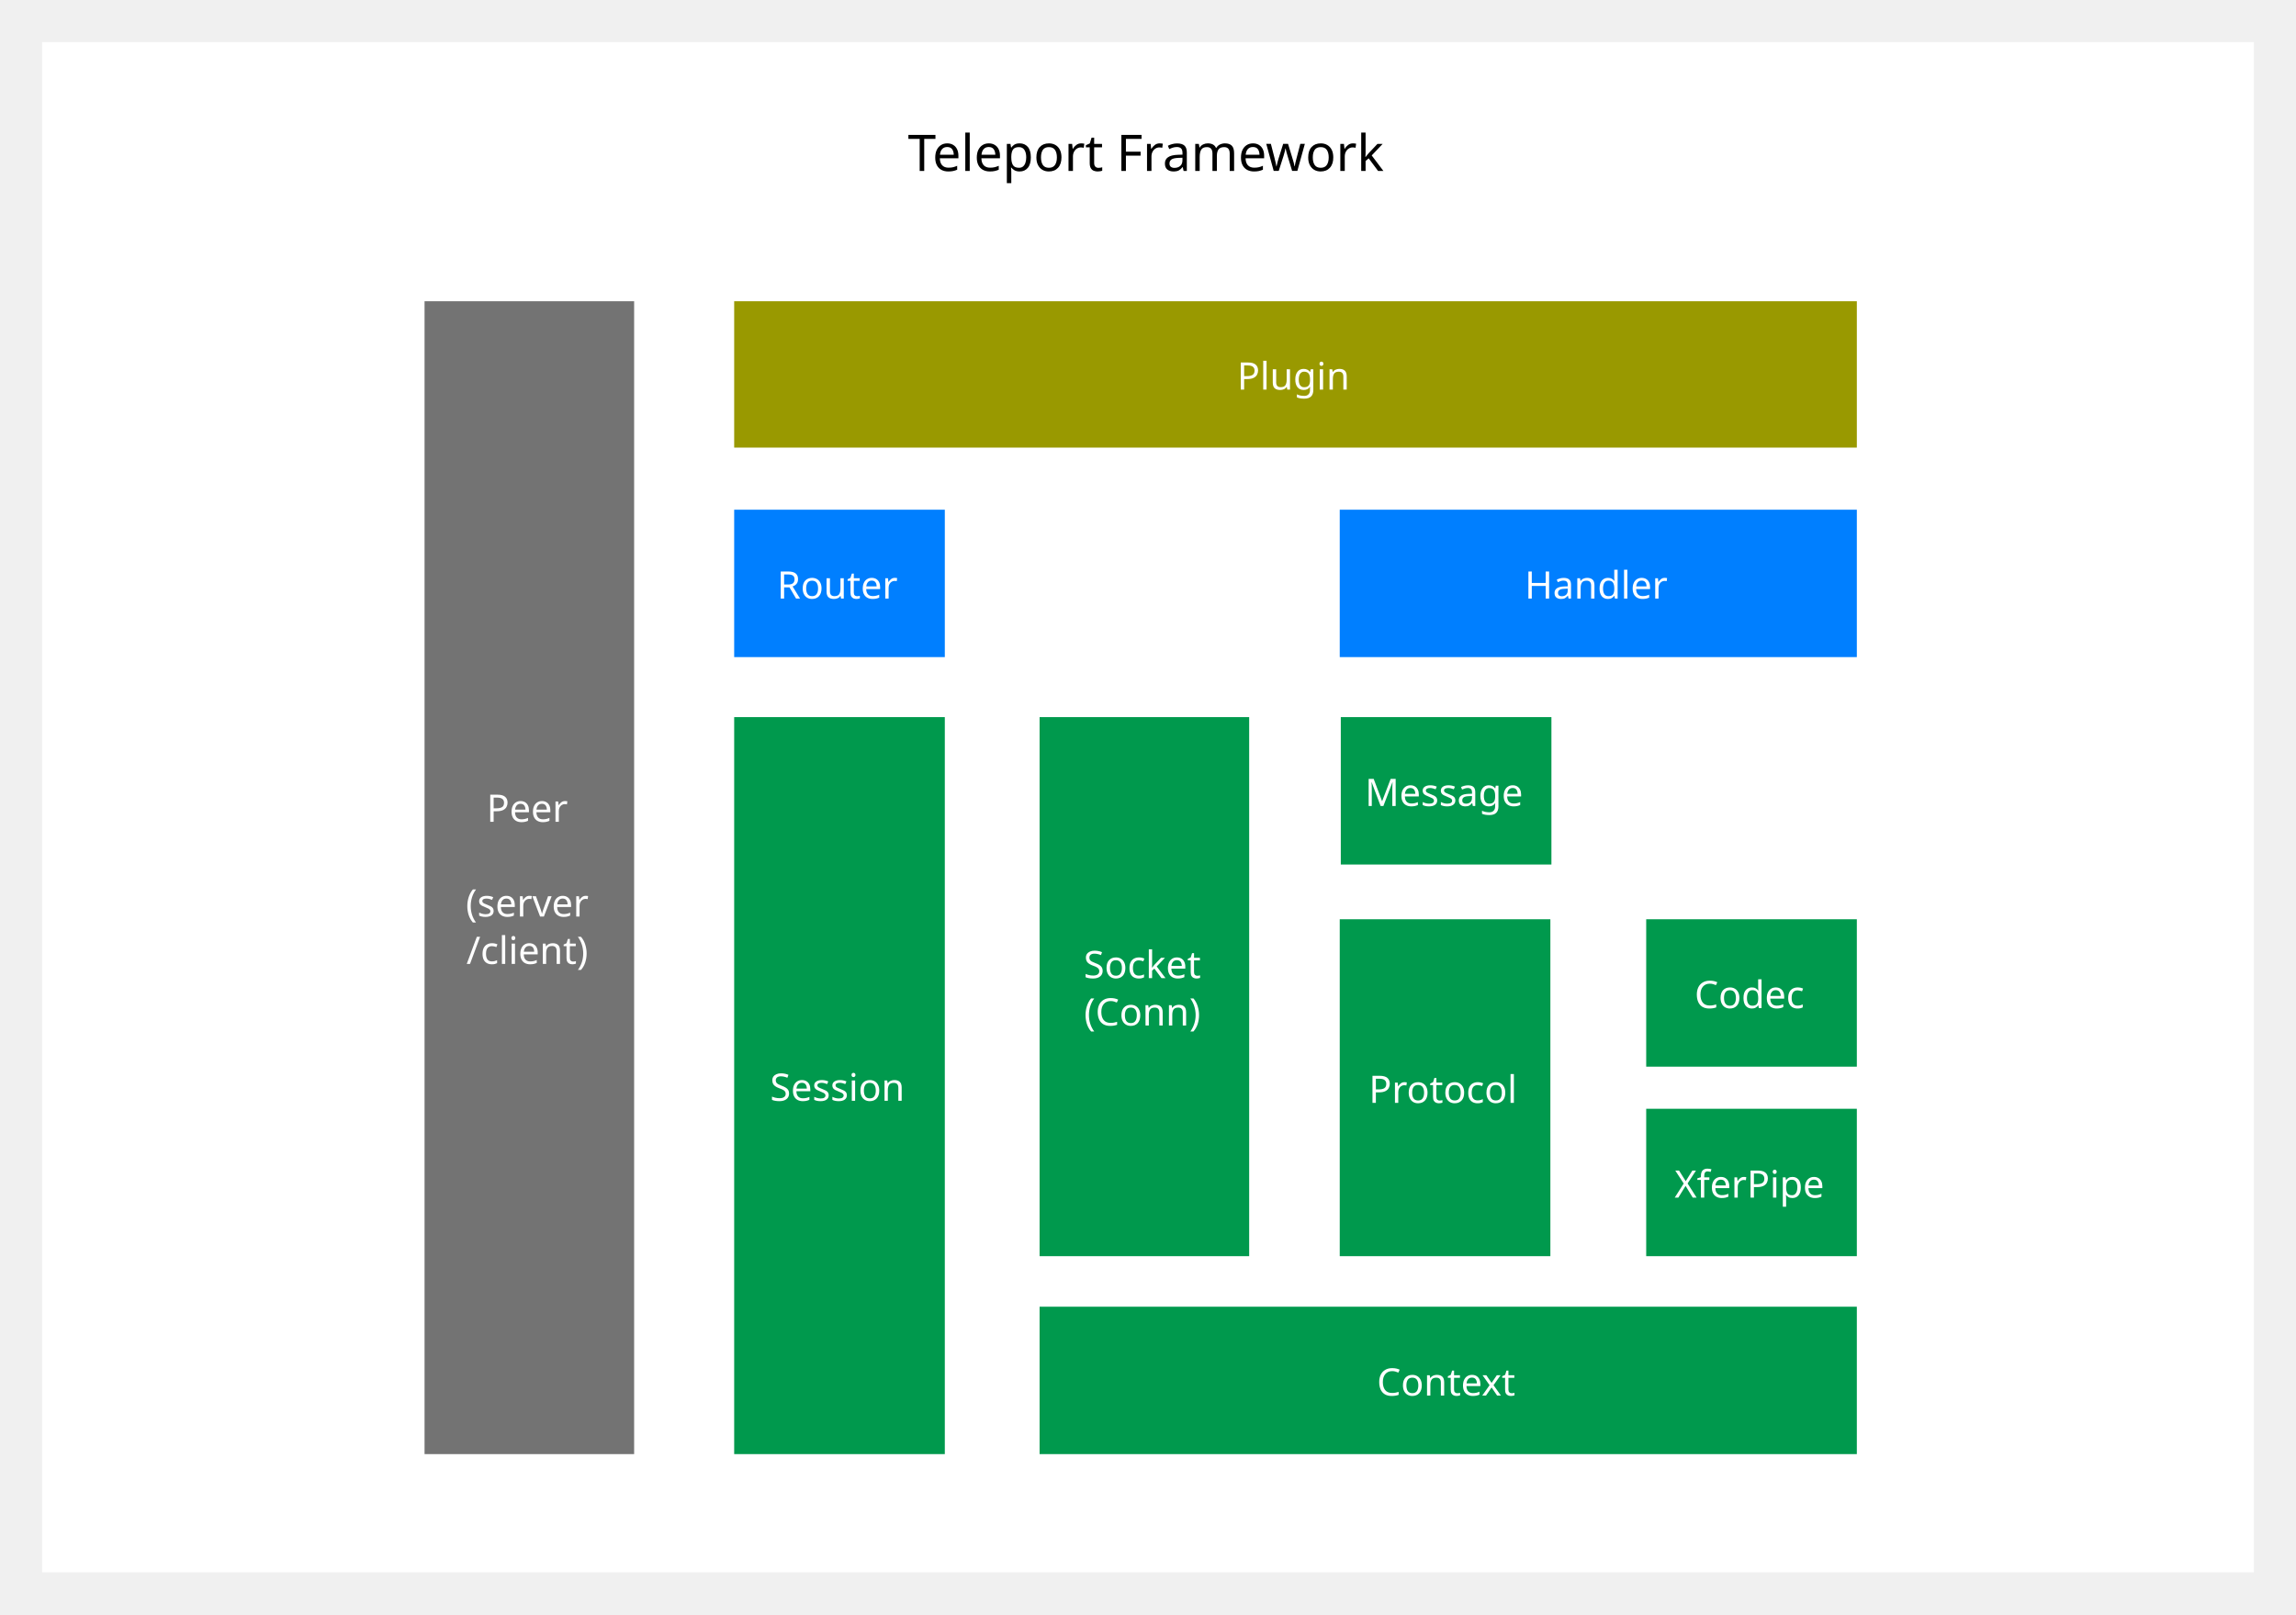
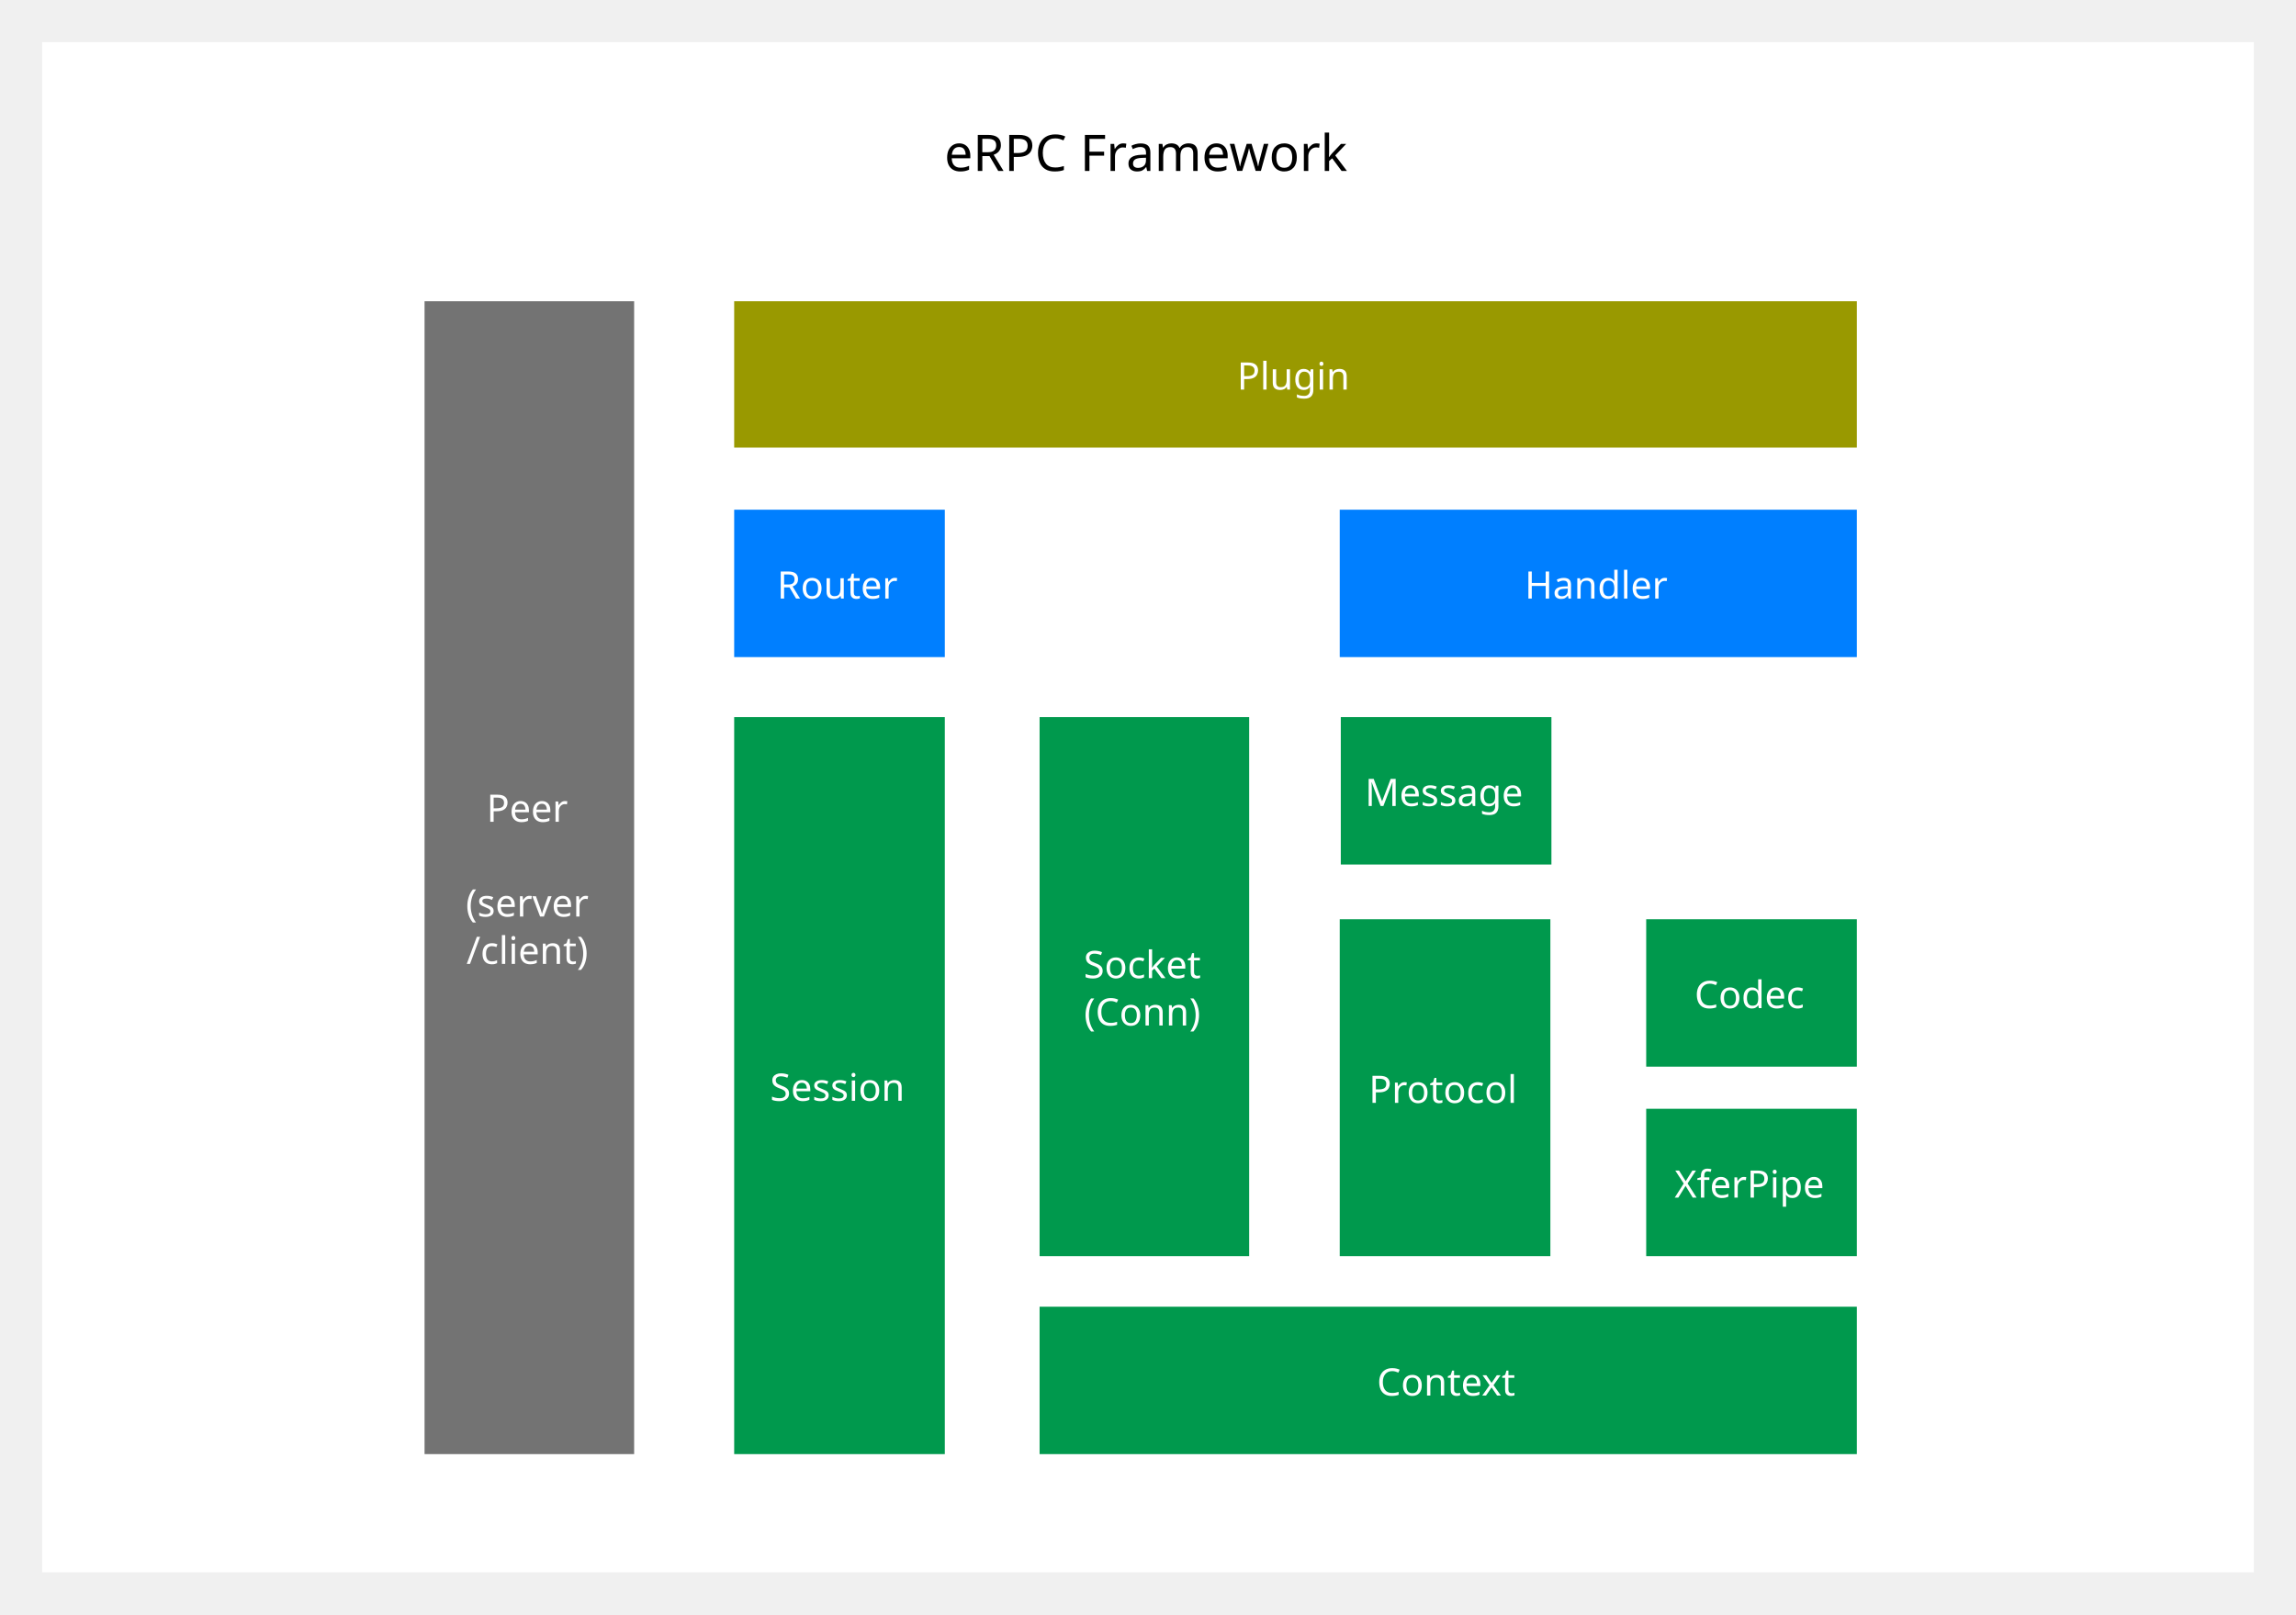
<svg xmlns="http://www.w3.org/2000/svg" id="processonSvg1000" viewBox="52.078 11.868 1090.065 766.703" width="1090.065" height="766.703">
  <defs id="ProcessOnDefs1001" />
  <g id="ProcessOnG1002">
    <path id="ProcessOnPath1003" d="M52.078 11.868H1142.143V778.571H52.078V11.868Z" fill="none" />
    <g id="ProcessOnG1004">
      <g id="ProcessOnG1005" transform="matrix(1.0,0.0,0.0,1.0,72.07757,31.86813)" opacity="1.0">
        <path id="ProcessOnPath1006" d="M0.0 0.0L1050.065 0.0L1050.065 726.703L0.0 726.703Z" stroke="none" stroke-width="0.0" stroke-dasharray="none" opacity="1.0" fill="#ffffff" />
      </g>
      <g id="ProcessOnG1007" transform="matrix(1.0,0.0,0.0,1.0,400.6429,352.4286)" opacity="1.0">
        <path id="ProcessOnPath1008" d="M0.0 0.0L100.0 0.0L100.0 350.0L0.0 350.0Z" stroke="none" stroke-width="0.0" stroke-dasharray="none" opacity="1.0" fill="#00994d" />
        <g id="ProcessOnG1009" transform="matrix(1.0,0.0,0.0,1.0,10.0,163.75)">
          <text id="ProcessOnText1010" fill="#ffffff" font-size="18" x="39.0" y="18.45" font-family="微软雅黑" font-weight="normal" font-style="normal" text-decoration="none" family="微软雅黑" text-anchor="middle" size="18">Session</text>
        </g>
      </g>
      <g id="ProcessOnG1011" transform="matrix(1.0,0.0,0.0,1.0,545.6429,352.4286)" opacity="1.0">
        <path id="ProcessOnPath1012" d="M0.0 0.0L99.5 0.0L99.5 256.0L0.0 256.0Z" stroke="none" stroke-width="0.0" stroke-dasharray="none" opacity="1.0" fill="#00994d" />
        <g id="ProcessOnG1013" transform="matrix(1.0,0.0,0.0,1.0,10.0,105.5)">
          <text id="ProcessOnText1014" fill="#ffffff" font-size="18" x="38.75" y="18.45" font-family="微软雅黑" font-weight="normal" font-style="normal" text-decoration="none" family="微软雅黑" text-anchor="middle" size="18">Socket</text>
          <text id="ProcessOnText1015" fill="#ffffff" font-size="18" x="38.75" y="40.95" font-family="微软雅黑" font-weight="normal" font-style="normal" text-decoration="none" family="微软雅黑" text-anchor="middle" size="18">(Conn)</text>
        </g>
      </g>
      <g id="ProcessOnG1016" transform="matrix(1.0,0.0,0.0,1.0,688.6429,352.4286)" opacity="1.0">
        <path id="ProcessOnPath1017" d="M0.0 0.0L100.0 0.0L100.0 70.0L0.0 70.0Z" stroke="none" stroke-width="0.0" stroke-dasharray="none" opacity="1.0" fill="#00994d" />
        <g id="ProcessOnG1018" transform="matrix(1.0,0.0,0.0,1.0,10.0,23.75)">
          <text id="ProcessOnText1019" fill="#ffffff" font-size="18" x="39.0" y="18.45" font-family="微软雅黑" font-weight="normal" font-style="normal" text-decoration="none" family="微软雅黑" text-anchor="middle" size="18">Message</text>
        </g>
      </g>
      <g id="ProcessOnG1020" transform="matrix(1.0,0.0,0.0,1.0,688.1429,448.4286)" opacity="1.0">
        <path id="ProcessOnPath1021" d="M0.0 0.0L100.0 0.0L100.0 160.0L0.0 160.0Z" stroke="none" stroke-width="0.0" stroke-dasharray="none" opacity="1.0" fill="#00994d" />
        <g id="ProcessOnG1022" transform="matrix(1.0,0.0,0.0,1.0,10.0,68.75)">
          <text id="ProcessOnText1023" fill="#ffffff" font-size="18" x="39.0" y="18.45" font-family="微软雅黑" font-weight="normal" font-style="normal" text-decoration="none" family="微软雅黑" text-anchor="middle" size="18">Protocol</text>
        </g>
      </g>
      <g id="ProcessOnG1024" transform="matrix(1.0,0.0,0.0,1.0,833.6429,448.4286)" opacity="1.0">
        <path id="ProcessOnPath1025" d="M0.0 0.0L100.0 0.0L100.0 70.0L0.0 70.0Z" stroke="none" stroke-width="0.0" stroke-dasharray="none" opacity="1.0" fill="#00994d" />
        <g id="ProcessOnG1026" transform="matrix(1.0,0.0,0.0,1.0,10.0,23.75)">
          <text id="ProcessOnText1027" fill="#ffffff" font-size="18" x="39.0" y="18.45" font-family="微软雅黑" font-weight="normal" font-style="normal" text-decoration="none" family="微软雅黑" text-anchor="middle" size="18">Codec</text>
        </g>
      </g>
      <g id="ProcessOnG1028" transform="matrix(1.0,0.0,0.0,1.0,400.6429,154.9286)" opacity="1.0">
        <path id="ProcessOnPath1029" d="M0.0 0.0L533.0 0.0L533.0 69.5L0.0 69.5Z" stroke="none" stroke-width="0.0" stroke-dasharray="none" opacity="1.0" fill="#999900" />
        <g id="ProcessOnG1030" transform="matrix(1.0,0.0,0.0,1.0,10.0,23.5)">
          <text id="ProcessOnText1031" fill="#ffffff" font-size="18" x="255.5" y="18.45" font-family="微软雅黑" font-weight="normal" font-style="normal" text-decoration="none" family="微软雅黑" text-anchor="middle" size="18">Plugin</text>
        </g>
      </g>
      <g id="ProcessOnG1032" transform="matrix(1.0,0.0,0.0,1.0,688.1429,253.9286)" opacity="1.0">
        <path id="ProcessOnPath1033" d="M0.0 0.0L245.5 0.0L245.5 70.0L0.0 70.0Z" stroke="none" stroke-width="0.0" stroke-dasharray="none" opacity="1.0" fill="#007fff" />
        <g id="ProcessOnG1034" transform="matrix(1.0,0.0,0.0,1.0,10.0,23.75)">
          <text id="ProcessOnText1035" fill="#ffffff" font-size="18" x="111.75" y="18.45" font-family="微软雅黑" font-weight="normal" font-style="normal" text-decoration="none" family="微软雅黑" text-anchor="middle" size="18">Handler</text>
        </g>
      </g>
      <g id="ProcessOnG1036" transform="matrix(1.0,0.0,0.0,1.0,253.6429,154.9286)" opacity="1.0">
        <path id="ProcessOnPath1037" d="M0.0 0.0L99.5 0.0L99.5 547.5L0.0 547.5Z" stroke="none" stroke-width="0.0" stroke-dasharray="none" opacity="1.0" fill="#737373" />
        <g id="ProcessOnG1038" transform="matrix(1.0,0.0,0.0,1.0,10.0,228.75)">
          <text id="ProcessOnText1039" fill="#ffffff" font-size="18" x="38.75" y="18.45" font-family="微软雅黑" font-weight="normal" font-style="normal" text-decoration="none" family="微软雅黑" text-anchor="middle" size="18">Peer</text>
          <text id="ProcessOnText1040" fill="#ffffff" font-size="18" x="38.75" y="40.95" font-family="微软雅黑" font-weight="normal" font-style="normal" text-decoration="none" family="微软雅黑" text-anchor="middle" size="18" />
          <text id="ProcessOnText1041" fill="#ffffff" font-size="18" x="38.75" y="63.45" font-family="微软雅黑" font-weight="normal" font-style="normal" text-decoration="none" family="微软雅黑" text-anchor="middle" size="18">(server</text>
          <text id="ProcessOnText1042" fill="#ffffff" font-size="18" x="38.75" y="85.95" font-family="微软雅黑" font-weight="normal" font-style="normal" text-decoration="none" family="微软雅黑" text-anchor="middle" size="18">/client)</text>
        </g>
      </g>
      <g id="ProcessOnG1043" transform="matrix(1.0,0.0,0.0,1.0,833.6429,538.4286)" opacity="1.0">
        <path id="ProcessOnPath1044" d="M0.0 0.0L100.0 0.0L100.0 70.0L0.0 70.0Z" stroke="none" stroke-width="0.0" stroke-dasharray="none" opacity="1.0" fill="#00994d" />
        <g id="ProcessOnG1045" transform="matrix(1.0,0.0,0.0,1.0,10.0,23.75)">
          <text id="ProcessOnText1046" fill="#ffffff" font-size="18" x="39.0" y="18.45" font-family="微软雅黑" font-weight="normal" font-style="normal" text-decoration="none" family="微软雅黑" text-anchor="middle" size="18">XferPipe</text>
        </g>
      </g>
      <g id="ProcessOnG1047" transform="matrix(1.0,0.0,0.0,1.0,400.6429,253.9286)" opacity="1.0">
        <path id="ProcessOnPath1048" d="M0.0 0.0L100.0 0.0L100.0 70.0L0.0 70.0Z" stroke="none" stroke-width="0.0" stroke-dasharray="none" opacity="1.0" fill="#007fff" />
        <g id="ProcessOnG1049" transform="matrix(1.0,0.0,0.0,1.0,10.0,23.75)">
          <text id="ProcessOnText1050" fill="#ffffff" font-size="18" x="39.0" y="18.45" font-family="微软雅黑" font-weight="normal" font-style="normal" text-decoration="none" family="微软雅黑" text-anchor="middle" size="18">Router</text>
        </g>
      </g>
      <g id="ProcessOnG1051" transform="matrix(1.0,0.0,0.0,1.0,545.6429,632.4286)" opacity="1.0">
        <path id="ProcessOnPath1052" d="M0.0 0.0L388.0 0.0L388.0 70.0L0.0 70.0Z" stroke="none" stroke-width="0.0" stroke-dasharray="none" opacity="1.0" fill="#00994d" />
        <g id="ProcessOnG1053" transform="matrix(1.0,0.0,0.0,1.0,10.0,23.75)">
          <text id="ProcessOnText1054" fill="#ffffff" font-size="18" x="183.0" y="18.45" font-family="微软雅黑" font-weight="normal" font-style="normal" text-decoration="none" family="微软雅黑" text-anchor="middle" size="18">Context</text>
        </g>
      </g>
      <g id="ProcessOnG1055" transform="matrix(1.0,0.0,0.0,1.0,458.5138,56.92308)" opacity="1.0">
        <path id="ProcessOnPath1056" d="M0.0 0.0L277.193 0.0L277.193 53.077L0.0 53.077Z" stroke="none" stroke-width="0.0" stroke-dasharray="none" opacity="1.0" fill="none" />
        <g id="ProcessOnG1057" transform="matrix(1.0,0.0,0.0,1.0,0.0,11.53846)">
-           <text id="ProcessOnText1058" fill="#000000" font-size="24" x="137.596" y="24.6" font-family="微软雅黑" font-weight="normal" font-style="normal" text-decoration="none" family="微软雅黑" text-anchor="middle" size="24">Teleport Framework</text>
+           <text id="ProcessOnText1058" fill="#000000" font-size="24" x="137.596" y="24.6" font-family="微软雅黑" font-weight="normal" font-style="normal" text-decoration="none" family="微软雅黑" text-anchor="middle" size="24">eRPC Framework</text>
        </g>
      </g>
    </g>
  </g>
</svg>
